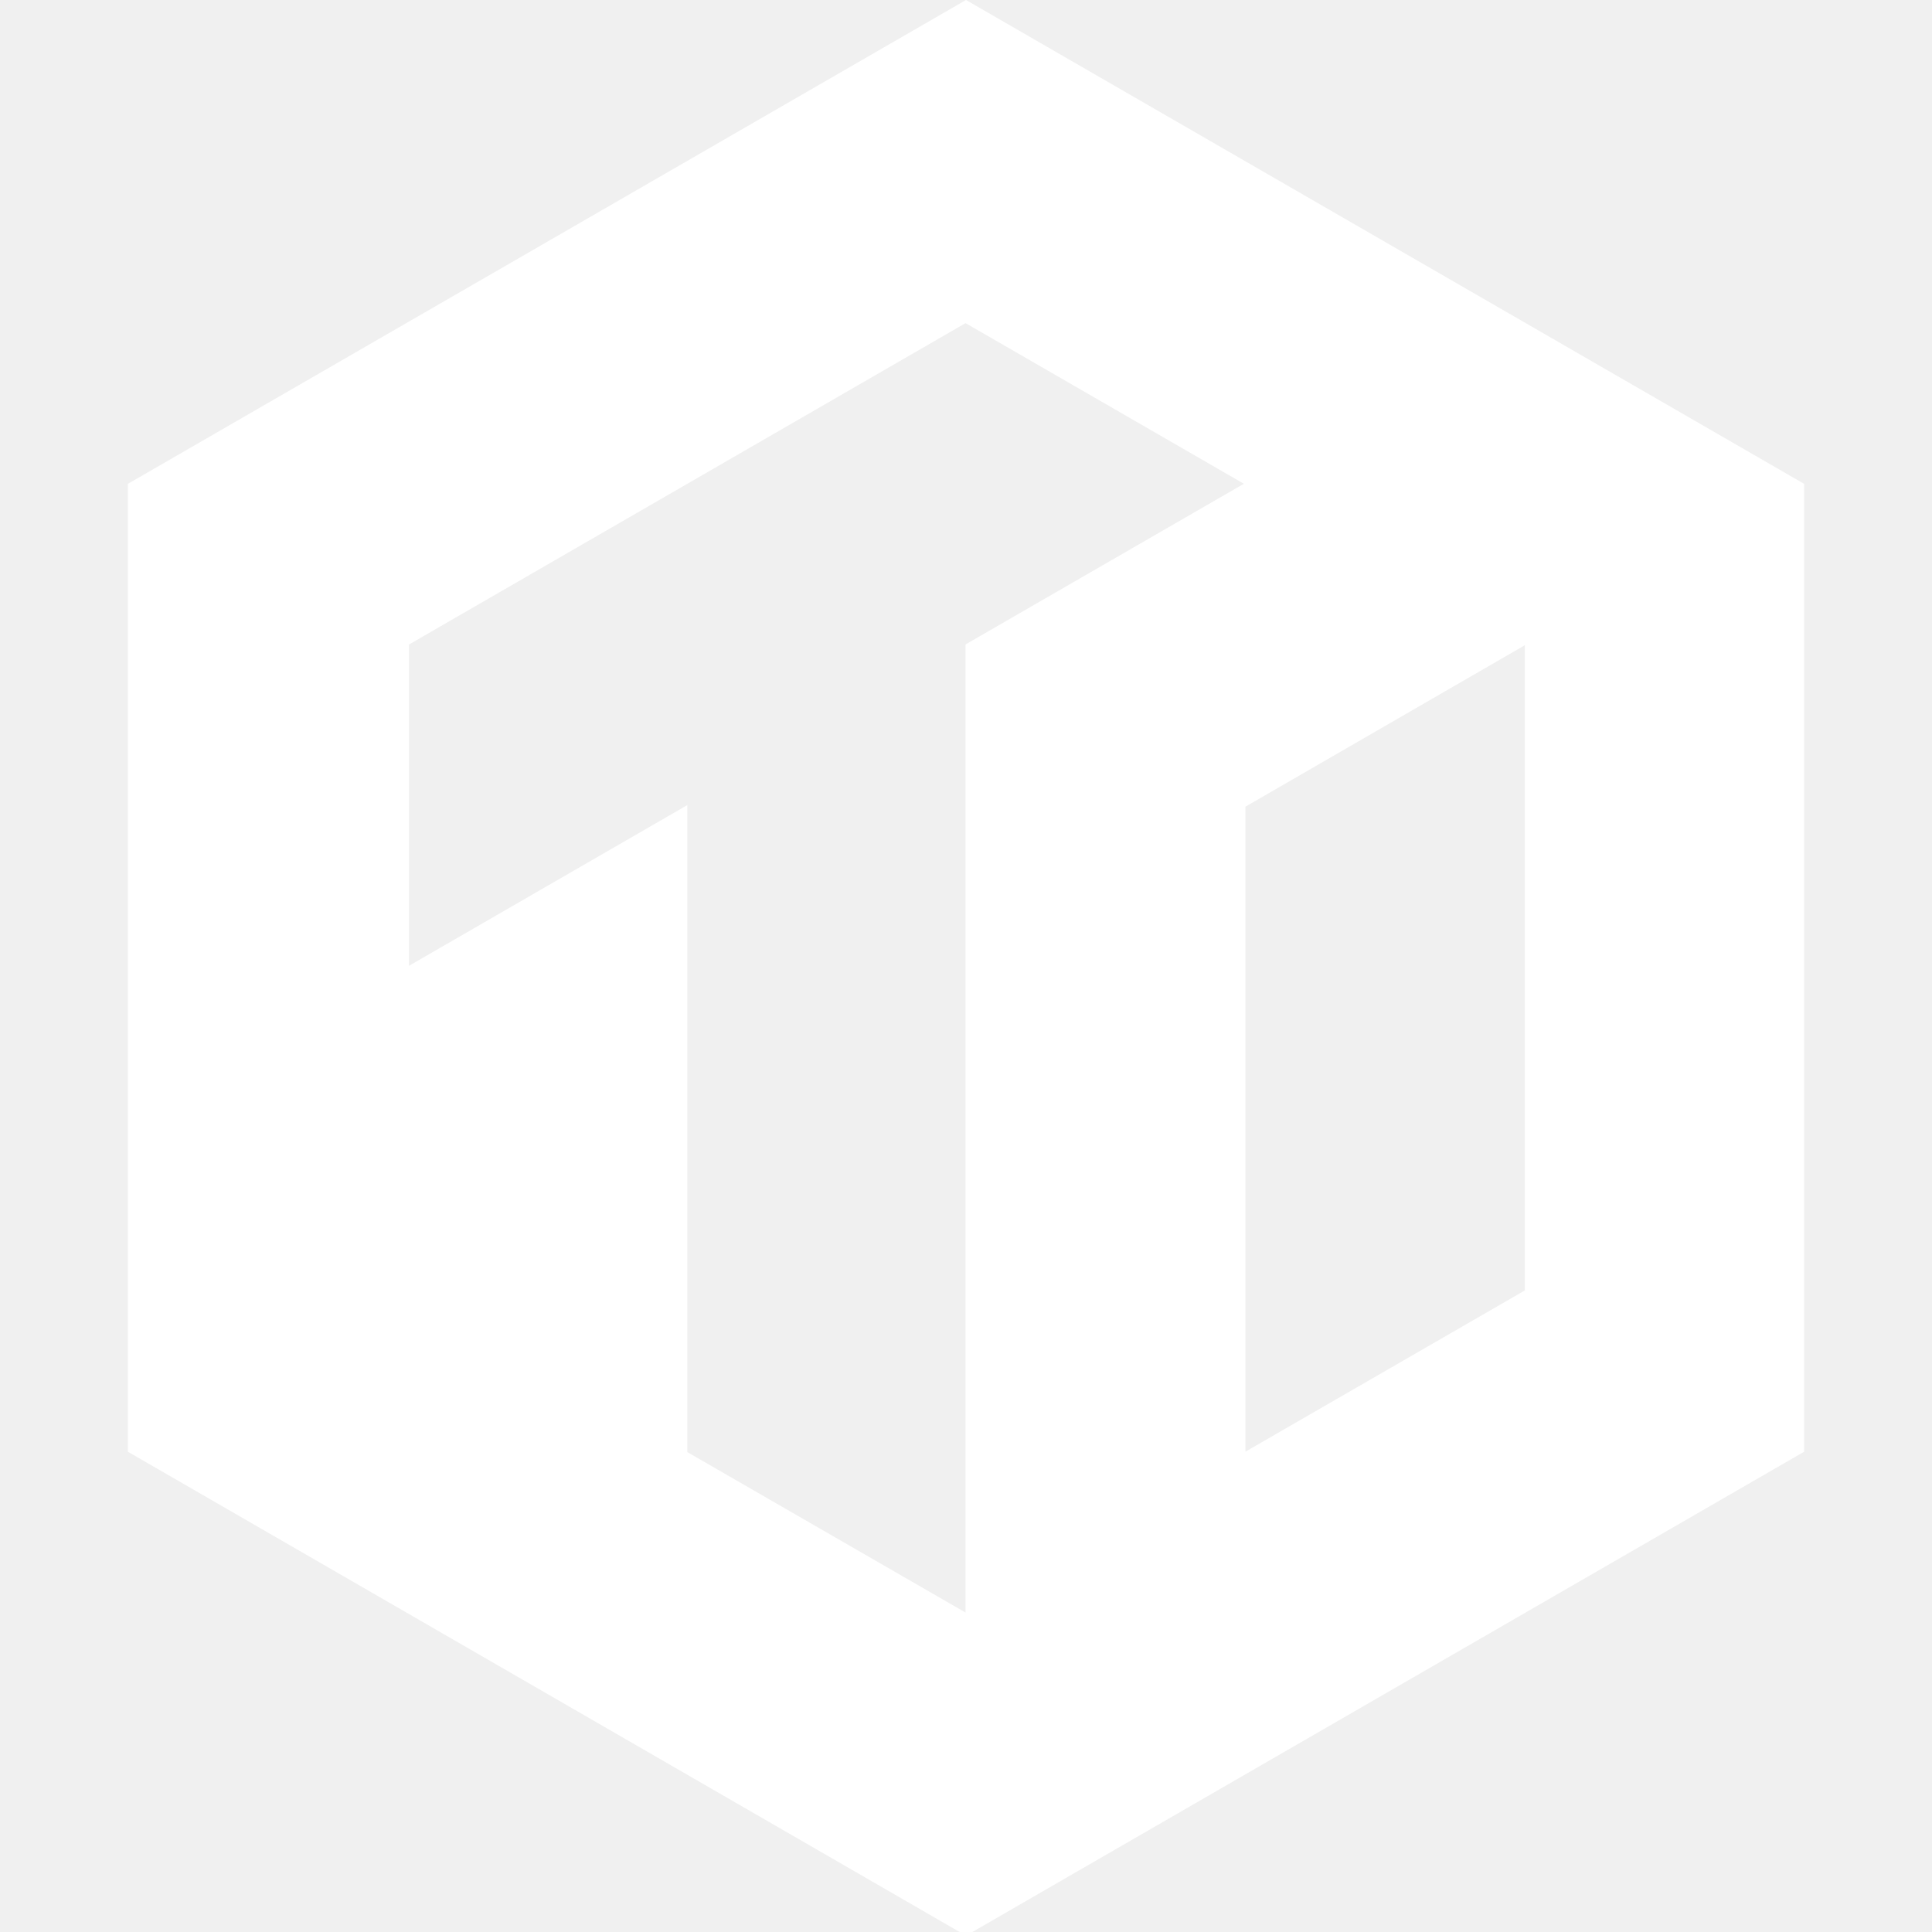
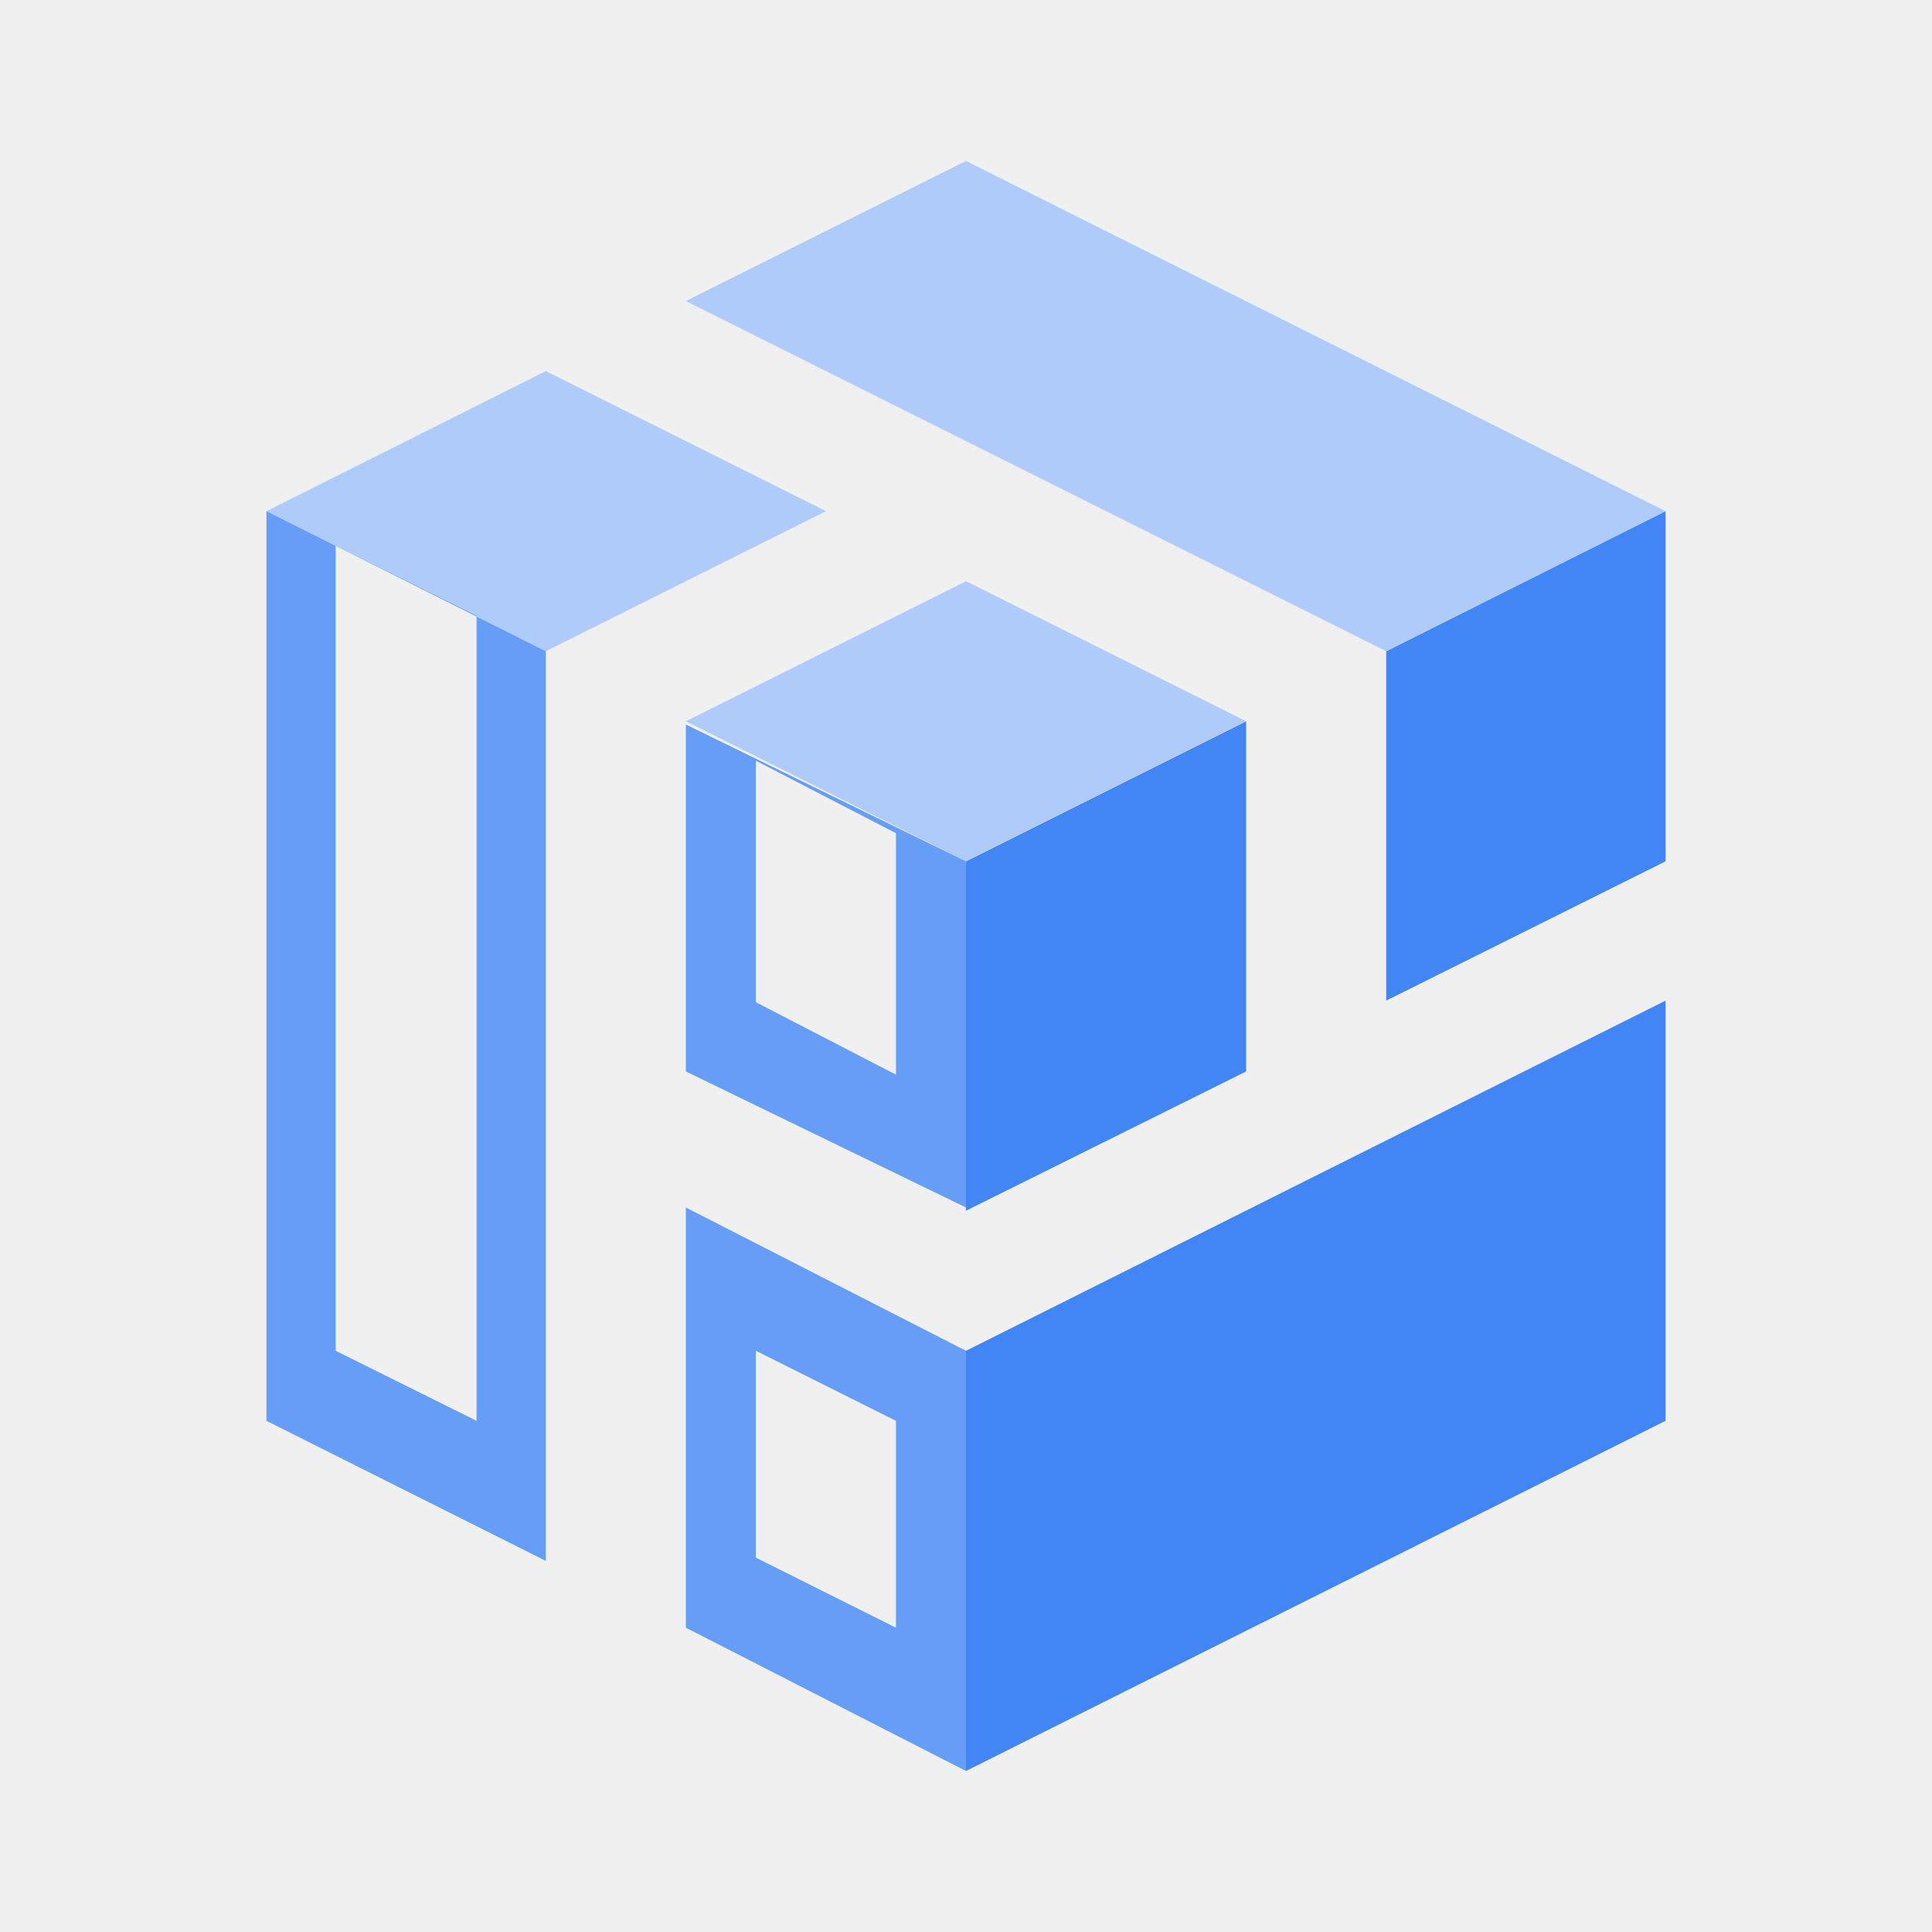
- <svg xmlns="http://www.w3.org/2000/svg" width="18" height="18" viewBox="0 0 136 136" fill="none">
-   <path fill-rule="evenodd" clip-rule="evenodd" d="M9 34.061V102.19L68 136.258L127 102.19V34.061L68 0L9 34.061ZM67.969 22.745L28.787 45.371V67.989L48.385 56.672V102.219L67.969 113.514V45.364L87.561 34.054L67.969 22.745ZM87.67 102.189V56.784L107.339 45.419V90.838L87.67 102.189Z" fill="black" />
-   <style>
-         path {
-             fill: white;
-         }
-         @media (prefers-color-scheme: dark) {
-             path {
-                 fill: black;
-             }
-         }
-     </style>
+ <svg xmlns="http://www.w3.org/2000/svg" width="800px" height="800px" viewBox="0 0 24 24">
+   <defs>
+     <style>.cls-1{fill:#4285f4;}.cls-1,.cls-2,.cls-4{fill-rule:evenodd;}.cls-2{fill:#1e88e5;}.cls-3,.cls-4{fill:#aecbfa;}.cls-5{fill:#669df6;}</style>
+   </defs>
+   <g data-name="Product Icons">
+     <polygon class="cls-1" points="20.69 12.43 12 16.78 12 22 20.69 17.65 20.69 12.43" />
+     <path class="cls-2" d="M6.78,4.61,3.31,6.35Z" />
+     <polygon class="cls-1" points="17.22 8.09 17.22 8.09 17.22 12.43 20.69 10.7 20.69 6.35 17.22 8.09" />
+     <polygon class="cls-1" points="12 15.04 15.48 13.31 15.48 8.96 15.48 8.96 12 10.7 12 15.04" />
+     <polygon class="cls-3" points="6.78 4.61 3.31 6.35 6.78 8.09 10.26 6.35 6.78 4.61" />
+     <polygon class="cls-4" points="12 2 8.52 3.74 12 5.48 17.22 8.09 20.69 6.35 12 2" />
+     <polygon class="cls-3" points="12 7.22 8.52 8.96 12 10.7 15.48 8.96 12 7.22" />
+     <path class="cls-5" d="M8.52,15v5.22L12,22V16.78Zm2.61,5.22-1.74-.87V16.78l1.74.87Z" />
+     <path class="cls-5" d="M3.31,6.35v11.3l3.47,1.74V8.09Zm2.61,11.3-1.75-.87v-10l1.75.87Z" />
+     <path class="cls-5" d="M8.52,9,12,10.7V15L8.52,13.31Zm2.61,4.35v-3L9.39,9.45v3Z" />
+   </g>
</svg>
